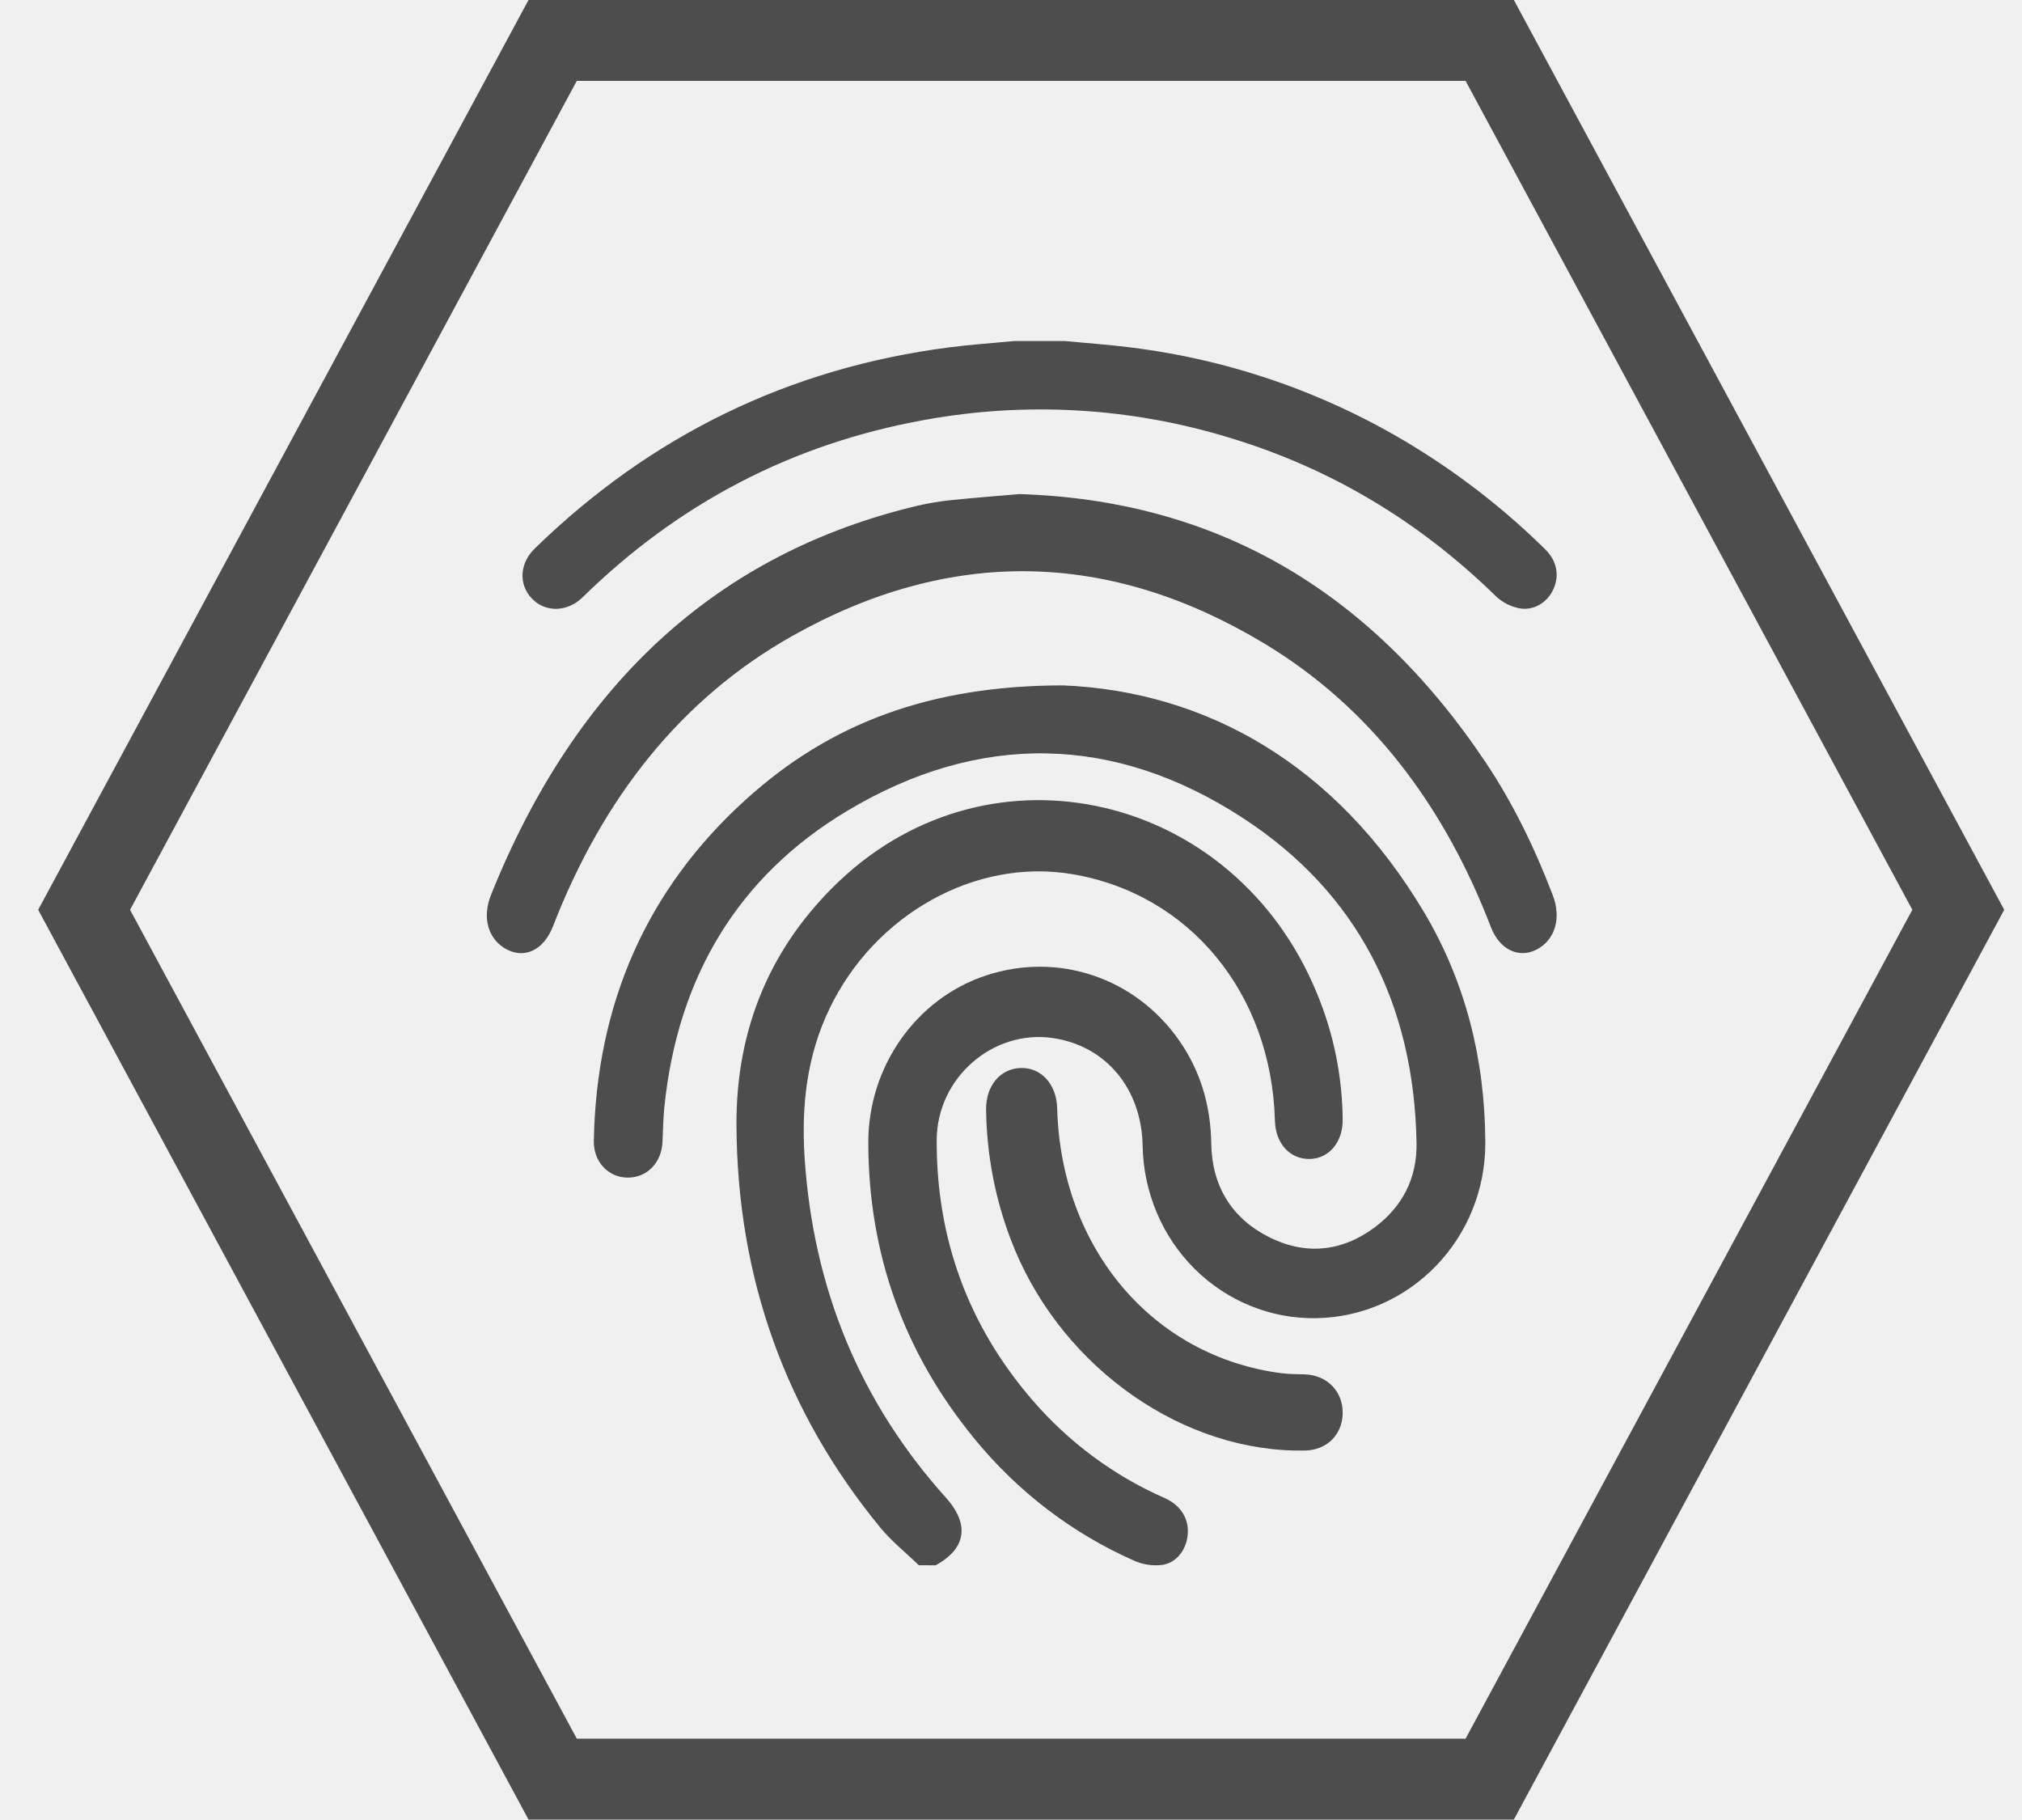
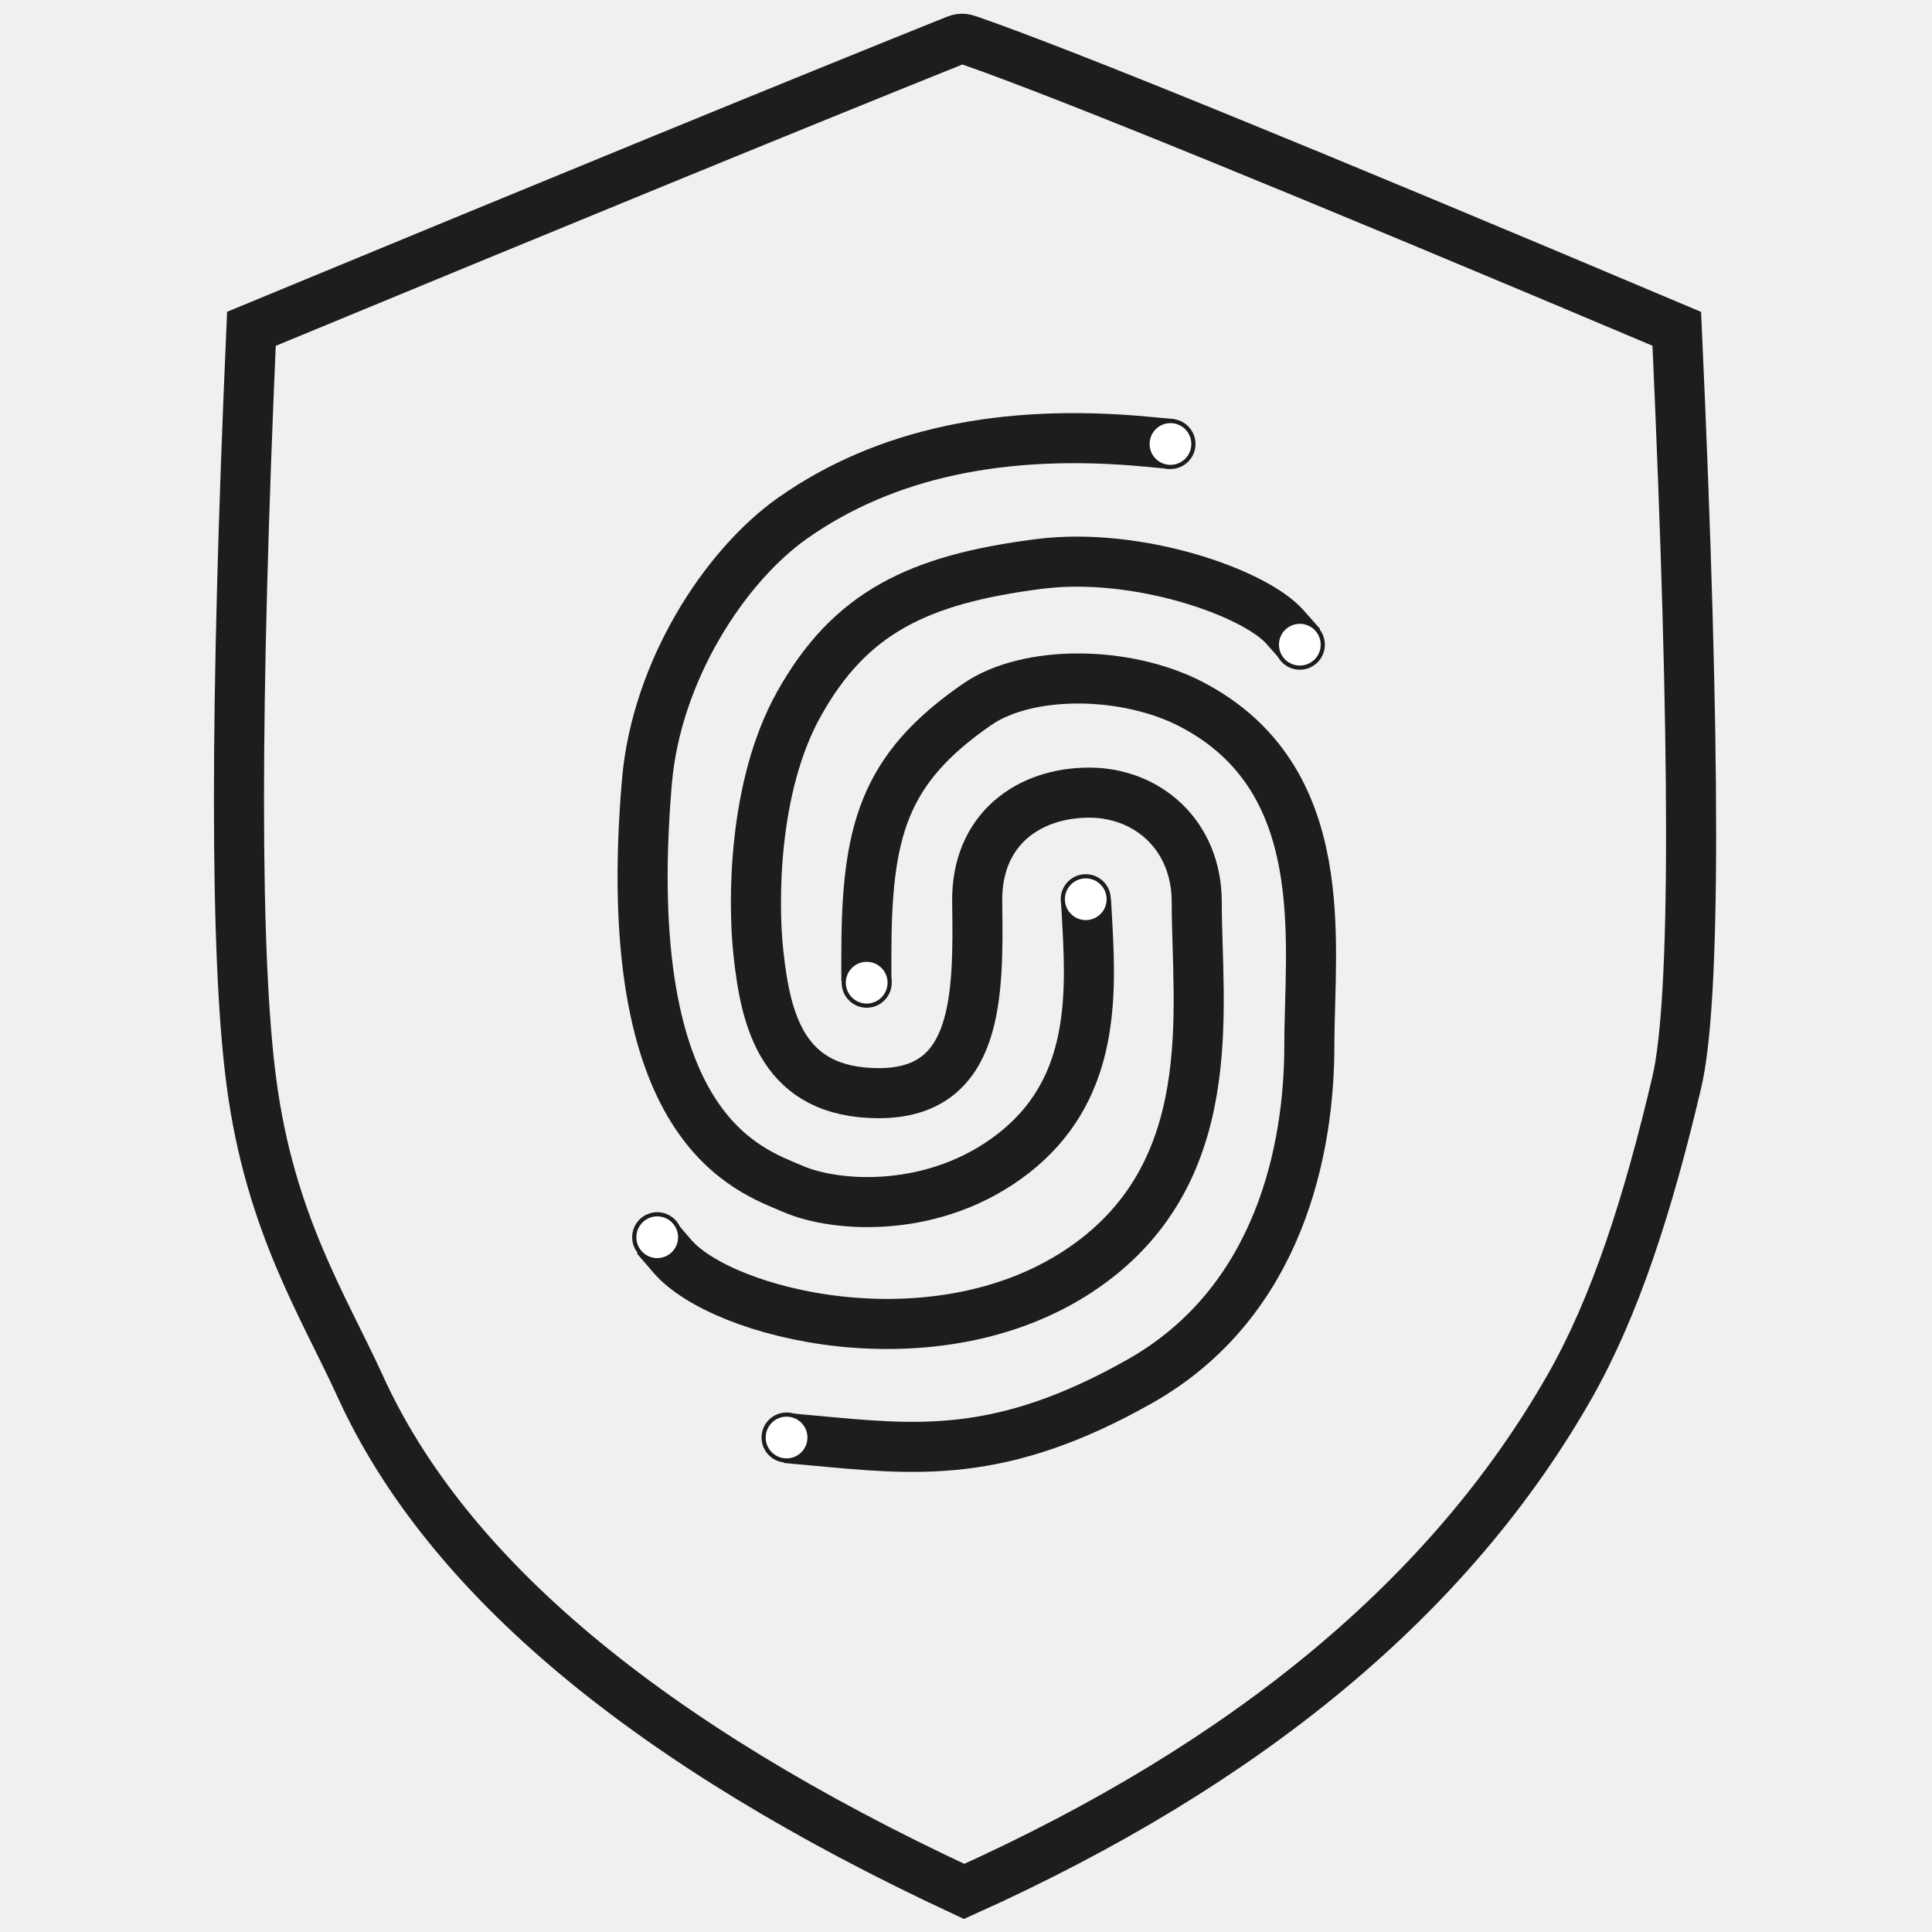
- <svg xmlns="http://www.w3.org/2000/svg" width="50px" height="45px" viewBox="0 0 50 45" version="1.1">
-   <defs>
-     <filter x="-44.4%" y="-38.7%" width="188.9%" height="177.4%" filterUnits="objectBoundingBox" id="filter-1">
-       <feOffset dx="0" dy="2" in="SourceAlpha" result="shadowOffsetOuter1" />
-       <feGaussianBlur stdDeviation="2" in="shadowOffsetOuter1" result="shadowBlurOuter1" />
-       <feColorMatrix values="0 0 0 0 1   0 0 0 0 1   0 0 0 0 1  0 0 0 0.043 0" type="matrix" in="shadowBlurOuter1" result="shadowMatrixOuter1" />
-       <feMerge>
-         <feMergeNode in="shadowMatrixOuter1" />
-         <feMergeNode in="SourceGraphic" />
-       </feMerge>
-     </filter>
-   </defs>
-   <g id="Page-1" stroke="none" stroke-width="1" fill="none" fill-rule="evenodd">
-     <g id="Group-3" transform="translate(-32, -796)" fill-rule="nonzero">
-       <g id="BrandLogo" transform="translate(34, 797)">
-         <g id="logo-grey">
-           <g id="hexagon-svgrepo-com-(1)" stroke="#4D4D4D" stroke-width="2">
-             <polygon id="Path" points="11.666 42.989 0.08 21.495 11.666 0 34.838 0 46.424 21.495 34.838 42.989" />
-           </g>
-           <g id="fingerprint" filter="url(#filter-1)" transform="translate(10, 7)" fill="#4D4D4D">
-             <path d="M10.721,30.701 C10.401,30.391 10.049,30.112 9.766,29.768 C7.431,26.925 6.23,23.605 6.211,19.824 C6.198,17.407 7.072,15.373 8.768,13.771 C12.547,10.207 18.529,11.619 20.56,16.547 C20.974,17.536 21.193,18.605 21.202,19.687 C21.205,20.241 20.864,20.646 20.39,20.656 C19.898,20.666 19.541,20.276 19.526,19.71 C19.44,16.555 17.41,14.093 14.497,13.611 C12.12,13.217 9.635,14.606 8.513,16.938 C7.953,18.1 7.814,19.334 7.896,20.616 C8.109,23.871 9.274,26.675 11.391,29.03 C11.983,29.689 11.894,30.292 11.134,30.703 L10.721,30.701 Z" id="Path" />
-             <path d="M14.331,0.432 C14.874,0.484 15.419,0.522 15.961,0.591 C18.486,0.903 20.912,1.761 23.07,3.107 C24.205,3.814 25.258,4.644 26.21,5.582 C26.501,5.868 26.569,6.236 26.407,6.581 C26.255,6.904 25.915,7.112 25.553,7.037 C25.343,6.992 25.149,6.891 24.992,6.744 C23.109,4.901 20.914,3.579 18.39,2.819 C15.954,2.075 13.375,1.926 10.869,2.382 C7.592,2.97 4.779,4.444 2.406,6.769 C2.026,7.14 1.482,7.147 1.15,6.797 C0.818,6.446 0.85,5.926 1.221,5.564 C4.088,2.773 7.502,1.1 11.477,0.588 C12.01,0.519 12.546,0.484 13.08,0.432 L14.331,0.432 Z" id="Path" />
-             <path d="M14.287,8.946 C17.827,9.094 21.031,10.901 23.202,14.534 C24.244,16.276 24.72,18.201 24.729,20.241 C24.742,22.626 22.863,24.562 20.533,24.593 C19.416,24.608 18.339,24.168 17.537,23.37 C16.736,22.571 16.275,21.478 16.255,20.331 C16.229,18.917 15.346,17.857 14.033,17.666 C12.558,17.451 11.169,18.644 11.163,20.188 C11.154,22.626 11.943,24.771 13.516,26.602 C14.419,27.654 15.539,28.486 16.795,29.037 C17.201,29.217 17.402,29.551 17.371,29.935 C17.342,30.304 17.105,30.64 16.739,30.693 C16.5,30.722 16.258,30.685 16.038,30.586 C14.509,29.91 13.157,28.875 12.088,27.564 C10.361,25.455 9.476,23.018 9.471,20.258 C9.466,18.37 10.657,16.689 12.377,16.12 C14.16,15.529 16.074,16.168 17.161,17.729 C17.688,18.486 17.938,19.337 17.952,20.272 C17.968,21.326 18.458,22.117 19.366,22.58 C20.263,23.037 21.165,22.96 21.986,22.352 C22.674,21.843 23.044,21.132 23.028,20.259 C22.967,16.817 21.566,14.074 18.742,12.231 C15.549,10.146 12.199,10.1 8.938,12.056 C6.249,13.669 4.754,16.167 4.429,19.37 C4.4,19.655 4.395,19.942 4.383,20.228 C4.362,20.746 4,21.121 3.521,21.117 C3.043,21.114 2.673,20.725 2.684,20.208 C2.747,16.839 3.978,14 6.44,11.771 C8.533,9.873 11.011,8.949 14.287,8.946 Z" id="Path" />
-             <path d="M13.211,4.216 C17.991,4.368 21.839,6.523 24.736,10.847 C25.414,11.859 25.95,12.966 26.396,14.131 C26.617,14.705 26.451,15.247 25.992,15.481 C25.551,15.705 25.08,15.477 24.867,14.924 C23.694,11.871 21.859,9.482 19.289,7.926 C15.436,5.597 11.504,5.52 7.588,7.727 C4.854,9.267 2.913,11.714 1.674,14.904 C1.45,15.482 0.987,15.71 0.537,15.478 C0.078,15.24 -0.089,14.705 0.141,14.128 C2.247,8.876 5.768,5.667 10.704,4.5 C10.976,4.438 11.25,4.393 11.525,4.365 C12.101,4.306 12.679,4.262 13.211,4.216 Z" id="Path" />
-             <path d="M20.006,27.865 C17.007,27.797 14.112,25.63 12.986,22.626 C12.602,21.612 12.397,20.53 12.384,19.436 C12.377,18.844 12.736,18.419 13.243,18.406 C13.75,18.392 14.126,18.812 14.142,19.399 C14.236,22.867 16.502,25.543 19.696,25.954 C19.884,25.978 20.077,25.974 20.266,25.981 C20.817,26.002 21.207,26.399 21.202,26.938 C21.197,27.476 20.803,27.866 20.25,27.865 L20.006,27.865 Z" id="Path" />
-           </g>
-         </g>
+ <svg xmlns="http://www.w3.org/2000/svg" width="463px" height="463px" viewBox="0 0 463 463" version="1.1">
+   <g id="Shield-Copy" stroke="none" stroke-width="1" fill="none" fill-rule="evenodd">
+     <rect id="Rectangle" fill="#D8D8D8" opacity="0" x="0" y="0" width="463" height="463" />
+     <g id="shield" transform="translate(57, 9)" stroke="#1D1D1D">
+       <path d="M3.253,69.797 C78.292,38.745 134.439,15.735 171.694,0.769 C173.373,0.095 173.721,0.133 175.551,0.769 C197.903,8.541 254.332,31.551 344.839,69.797 C349.413,170.718 349.413,230.909 344.839,250.37 C337.977,279.561 330.096,304.096 319.149,323.315 C290.722,373.223 242.355,413.543 174.046,444.278 C98.282,408.999 50.056,368.678 29.367,323.315 C20.513,303.902 7.717,284.123 3.253,250.37 C-0.725,220.294 -0.725,160.103 3.253,69.797 Z" id="Rectangle" stroke-width="12" />
+       <g id="Group" transform="translate(95, 91)">
+         <path d="M122.889,5.854 C88.285,2.592 60.001,8.676 38.04,24.106 C21.635,35.631 5.28,60.882 3.03,87.344 C-4.09,171.088 27.679,180.415 38.04,184.922 C48.4,189.428 72.117,191.021 90.875,176.392 C109.633,161.763 109.633,140.553 108.6,121.947" id="Line" stroke-width="12" stroke-linecap="square" />
+         <path d="M55.619,129.107 C55.619,99.366 59.557,84.398 82.183,68.796 C94.362,60.399 117.921,60.665 133.532,68.796 C167.788,86.638 161.779,125.923 161.779,150.584 C161.779,175.246 154.726,212.029 121.189,231.009 C87.652,249.99 67.404,247.47 42.361,245.172" id="Line" stroke-width="12" stroke-linecap="square" />
+         <path d="M155.902,50.225 C148.57,41.958 120.531,32.178 97.165,35.136 C68.062,38.82 51.636,46.805 39.393,68.84 C28.431,88.57 28.431,116.167 29.744,128.325 C31.493,144.517 35.457,161.975 58.631,161.975 C82.511,161.975 82.511,138.692 82.183,116.167 C81.93,98.723 94.534,89.953 109.044,89.953 C122.889,89.953 134.795,100.047 134.795,116.167 C134.795,141.881 141.247,181.731 106.452,204.634 C71.657,227.537 21.12,215.001 9.12,201.052" id="Line" stroke-width="12" stroke-linecap="square" />
+         <circle id="Oval" fill="#FFFFFF" cx="36.5" cy="244.5" r="5.5" />
+         <circle id="Oval" fill="#FFFFFF" cx="5.5" cy="196.5" r="5.5" />
+         <circle id="Oval" fill="#FFFFFF" cx="108.2" cy="115.5" r="5.5" />
+         <circle id="Oval" fill="#FFFFFF" cx="55.7" cy="135.5" r="5.5" />
+         <circle id="Oval" fill="#FFFFFF" cx="159.5" cy="54.5" r="5.5" />
+         <circle id="Oval" fill="#FFFFFF" cx="128.5" cy="6.4" r="5.5" />
      </g>
    </g>
  </g>
</svg>
